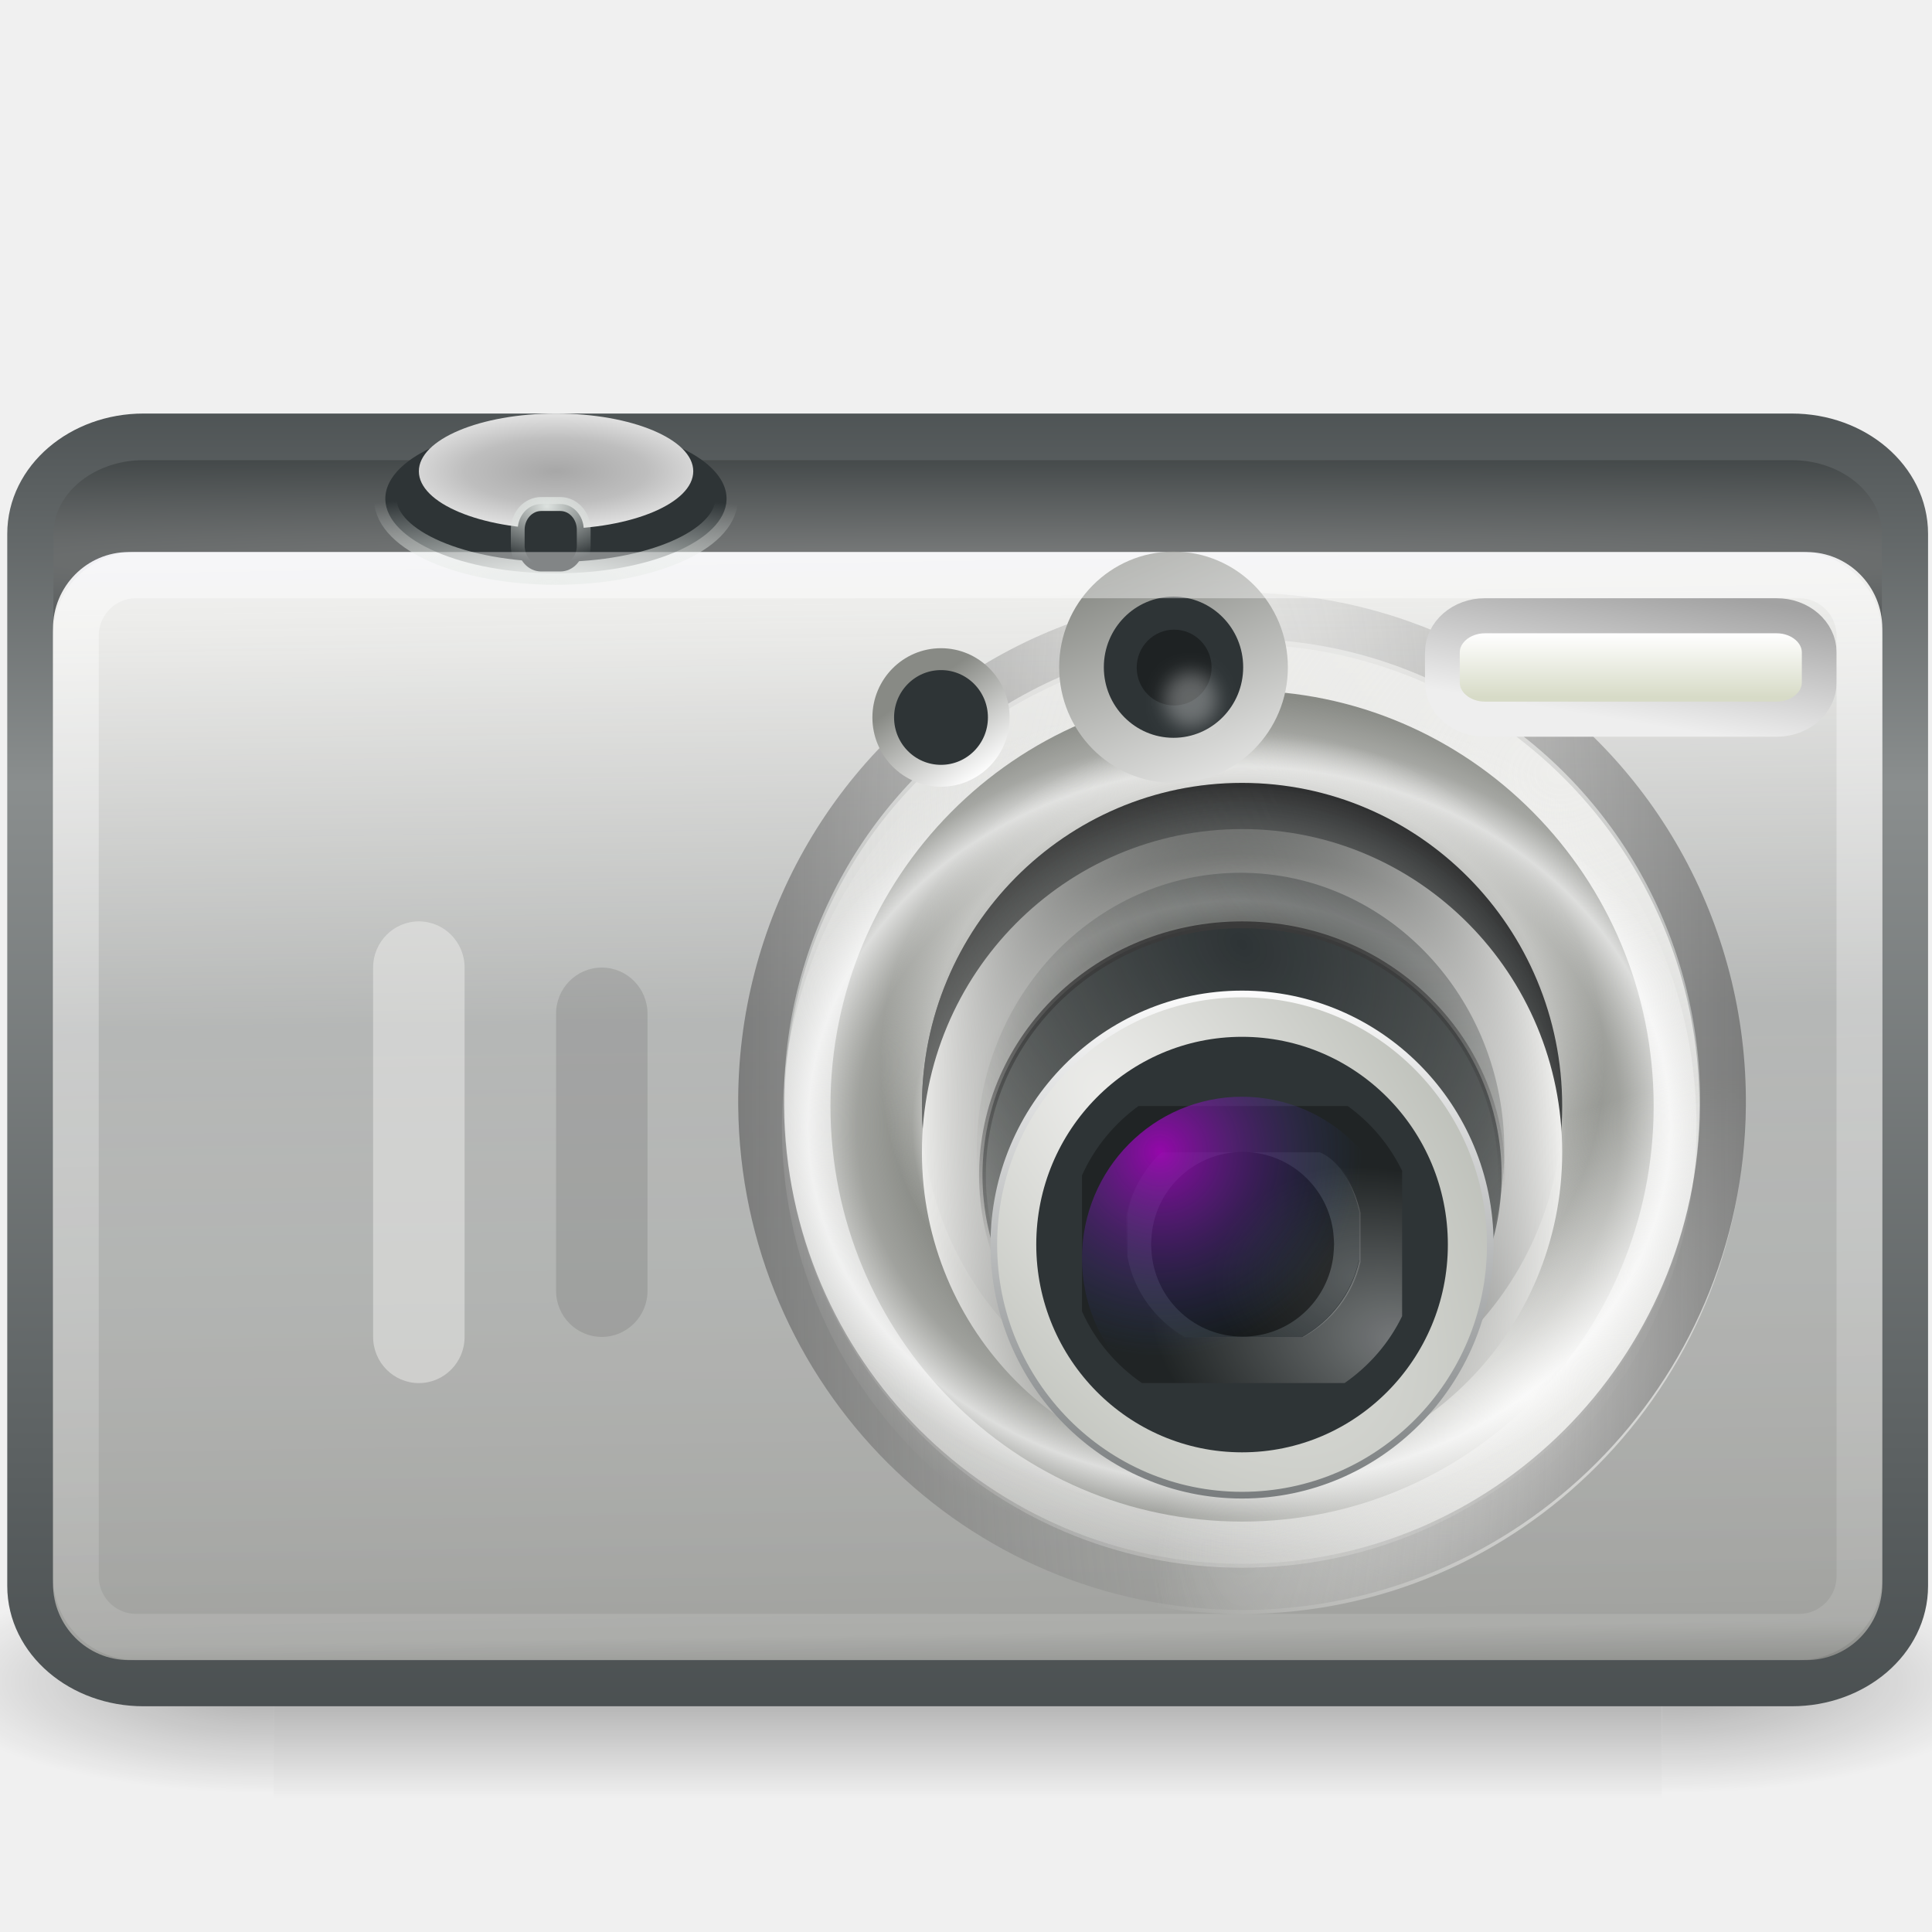
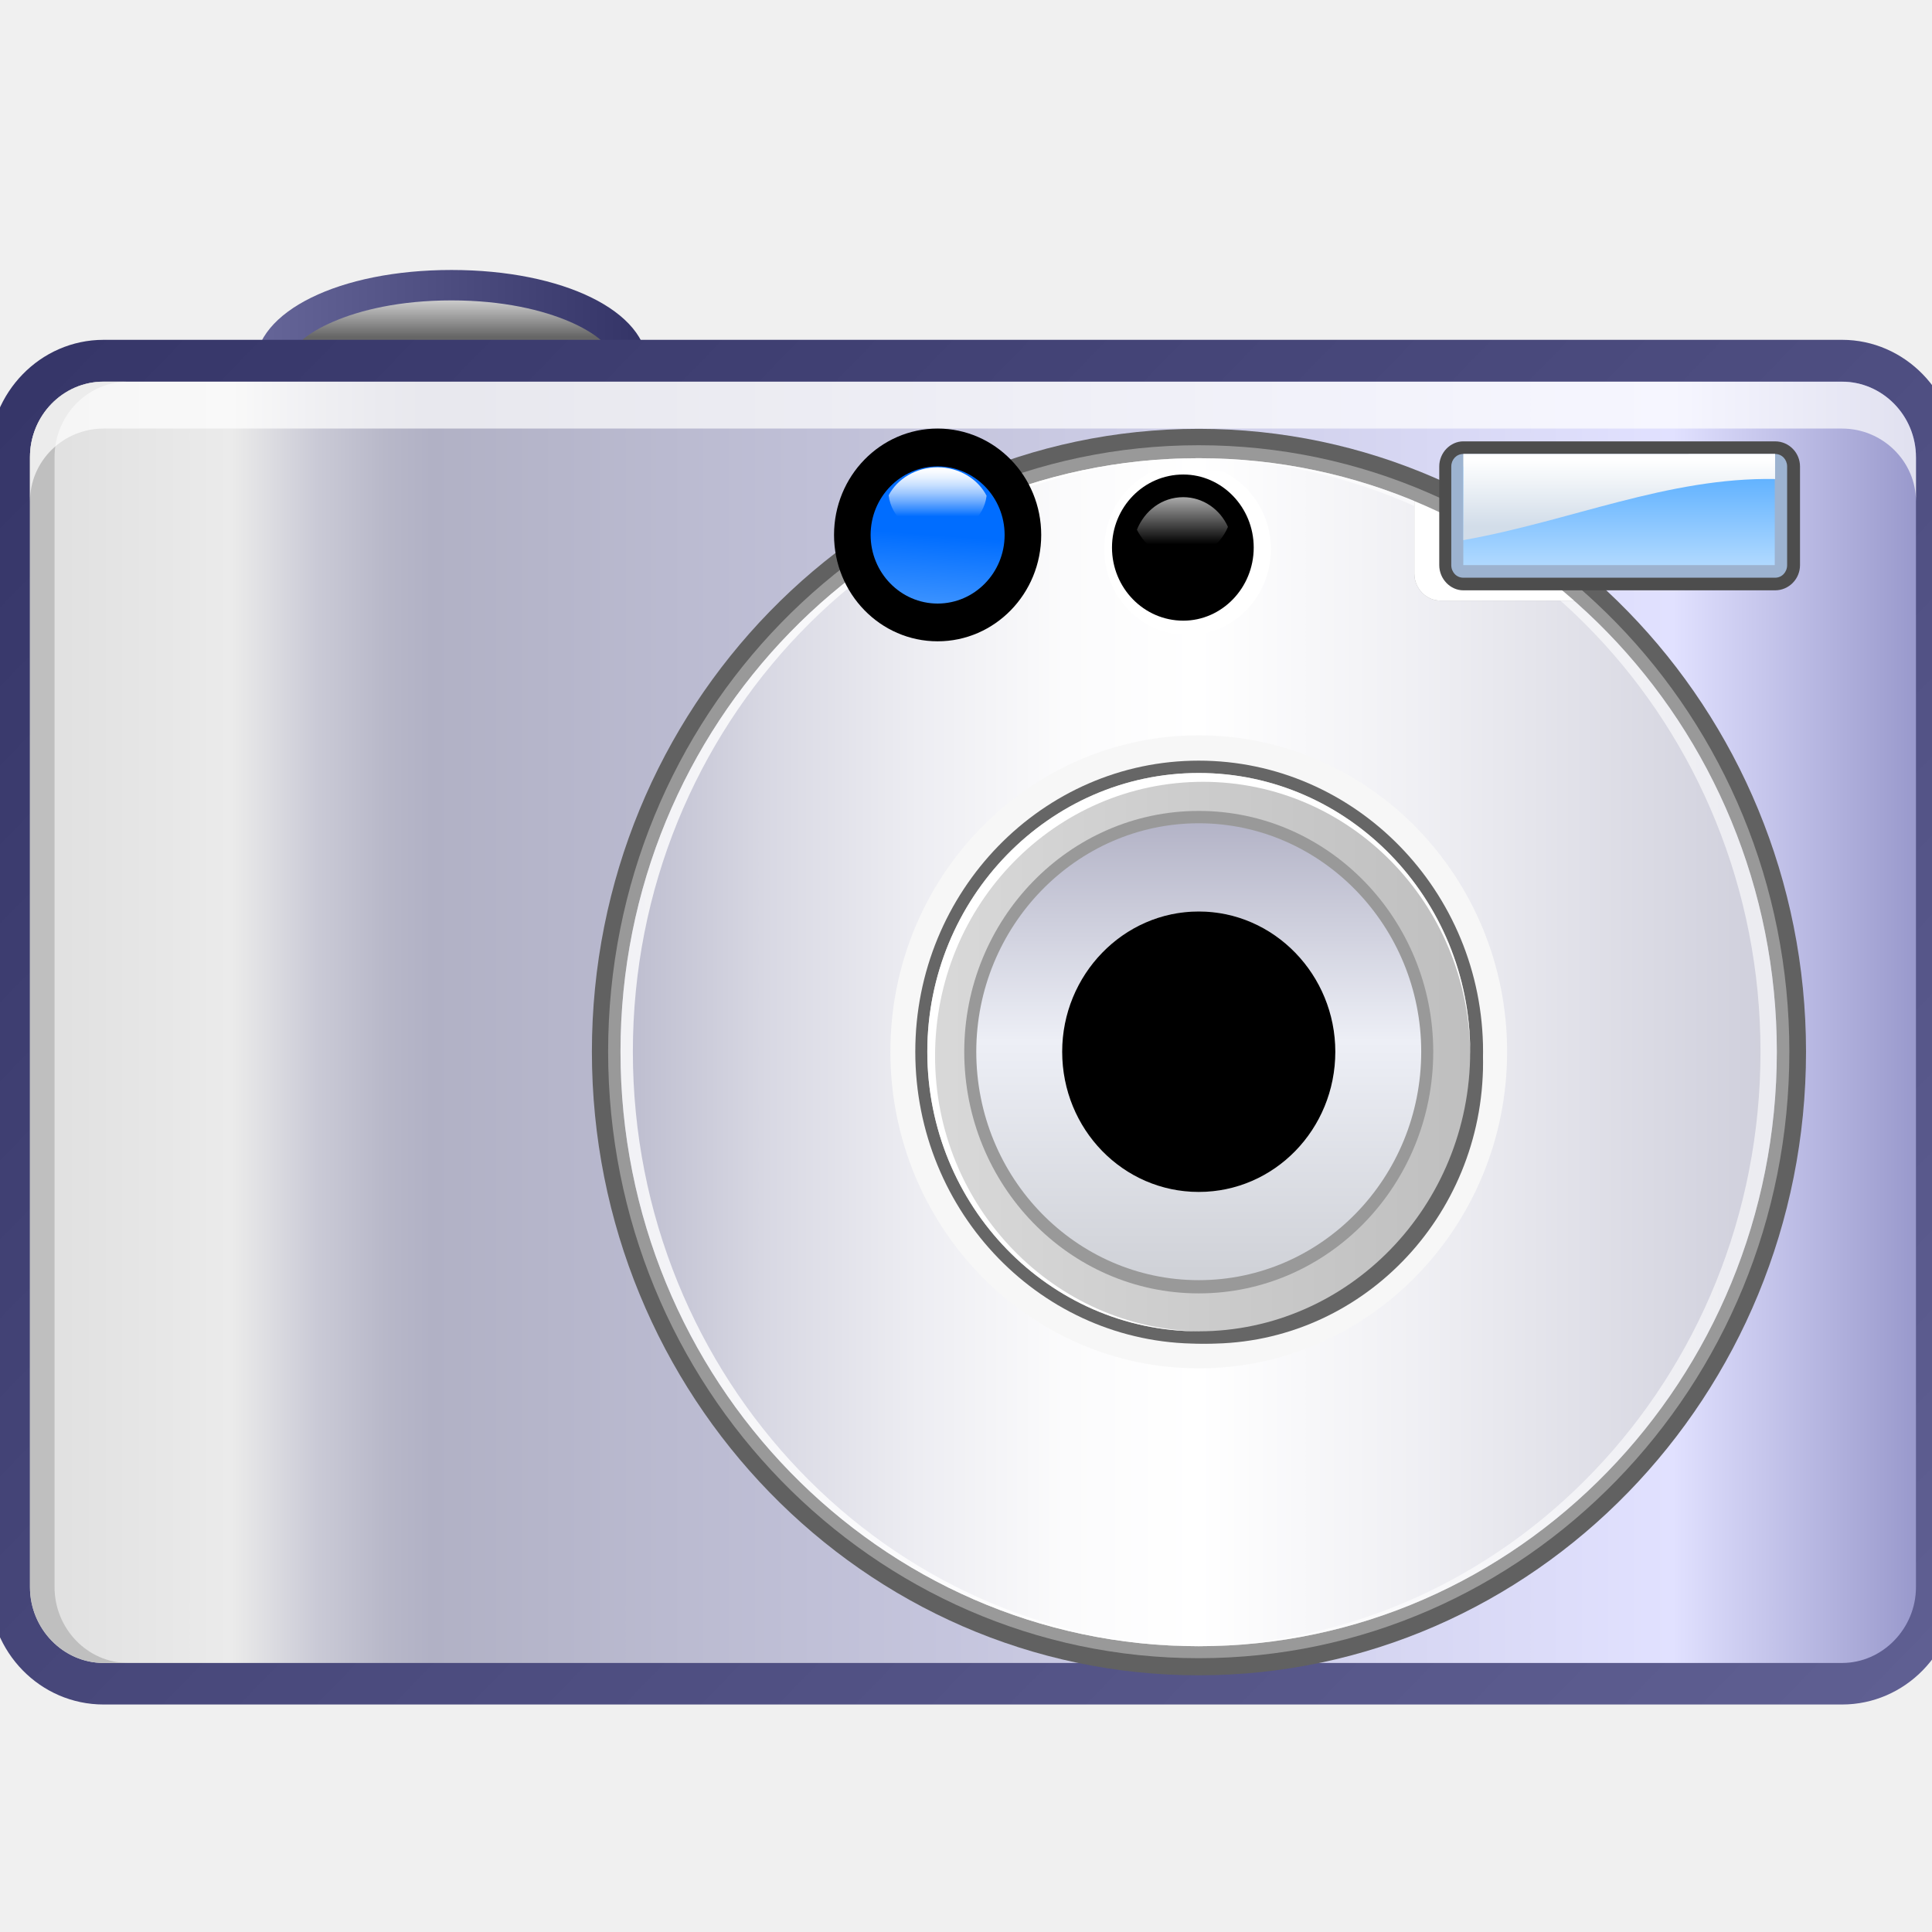
- <svg xmlns="http://www.w3.org/2000/svg" xmlns:xlink="http://www.w3.org/1999/xlink" height="48" width="48" version="1.1" viewBox="0 0 48 48" id="svg2">
-   <defs id="defs4">
-     <radialGradient id="ba" xlink:href="#aw" gradientUnits="userSpaceOnUse" cy="486.65" cx="605.71" gradientTransform="matrix(-0.062854,0,0,0.020588,46.705,34.451)" r="117.14" />
-     <linearGradient id="aw">
-       <stop offset="0" id="stop7" />
-       <stop stop-opacity="0" offset="1" id="stop9" />
-     </linearGradient>
-     <linearGradient id="av" y2="609.51" gradientUnits="userSpaceOnUse" x2="302.86" gradientTransform="matrix(0.062854,0,0,0.020588,1.2826,34.451)" y1="366.65" x1="302.86">
-       <stop stop-opacity="0" offset="0" id="stop41" />
-       <stop offset=".5" id="stop43" />
-       <stop stop-opacity="0" offset="1" id="stop45" />
-     </linearGradient>
-     <radialGradient id="ce" gradientUnits="userSpaceOnUse" cy="14.782" cx="76.166" gradientTransform="matrix(4.2066,1.9379e-8,0,0.1402,-297.74,19.928)" r="21">
-       <stop stop-color="#7a7c7c" offset="0" id="stop177" />
-       <stop stop-color="#33393a" offset="1" id="stop179" />
-     </radialGradient>
-     <linearGradient id="bk" y2="45.818" gradientUnits="userSpaceOnUse" x2="8.562" gradientTransform="translate(-53.5,9.8117)" y1="4.647" x1="8.562">
-       <stop stop-color="#2f3537" offset="0" id="stop182" />
-       <stop stop-color="#8a8e8e" offset="0.3" id="stop184" />
-       <stop stop-color="#2f3537" offset="1" id="stop186" />
-     </linearGradient>
-     <linearGradient id="bj" y2="496.34" gradientUnits="userSpaceOnUse" x2="700.41" gradientTransform="matrix(0.15392,0,0,0.1533,-88.254,-28.438)" y1="327.78" x1="697.91">
-       <stop stop-color="#f0f0f4" offset="0" id="stop166" />
-       <stop stop-color="#eeeeec" offset=".037" id="stop168" />
-       <stop stop-color="#eeeeec" stop-opacity=".696" offset=".393" id="stop170" />
-       <stop stop-color="#a1a29f" offset="0.908" id="stop172" />
-       <stop stop-color="#555753" offset="1" id="stop174" />
-     </linearGradient>
-     <radialGradient id="cd" gradientUnits="userSpaceOnUse" cy="127.65" cx="400.3" gradientTransform="matrix(1.0867,3.1905e-5,-1.4474e-5,0.51097,-406.97,-39.597)" r="2.022">
-       <stop stop-color="#fff" offset="0" id="stop161" />
-       <stop stop-color="#eeeeec" stop-opacity="0" offset="1" id="stop163" />
-     </radialGradient>
-     <radialGradient id="cc" gradientUnits="userSpaceOnUse" cy="127.25" cx="399.88" gradientTransform="matrix(0.942,-0.093118,0.12194,0.43761,-363.99,7.6542)" r="2.022">
-       <stop stop-color="#fff" offset="0" id="stop156" />
-       <stop stop-color="#fff" stop-opacity="0" offset="1" id="stop158" />
-     </radialGradient>
-     <radialGradient id="cb" gradientUnits="userSpaceOnUse" cy="33.605" cx="427.8" gradientTransform="matrix(-0.44827,0.10225,-0.081708,-0.35819,230.04,-5.144)" r="74.908">
-       <stop stop-color="#eeeeec" offset="0" id="stop151" />
-       <stop stop-color="#eeeeec" stop-opacity="0" offset="1" id="stop153" />
-     </radialGradient>
-     <radialGradient id="ca" gradientUnits="userSpaceOnUse" cy="217.46" cx="502.53" gradientTransform="matrix(0.10492,-0.072831,0.035871,0.057009,-25.672,64.354)" r="74.908">
-       <stop stop-color="#eeeeec" offset="0" id="stop146" />
-       <stop stop-color="#eeeeec" stop-opacity="0" offset="1" id="stop148" />
-     </radialGradient>
-     <radialGradient id="bz" gradientUnits="userSpaceOnUse" cy="170.41" cx="459.45" gradientTransform="matrix(0.15094,-2.3254e-8,1.3013e-8,0.12469,-40.912,13.001)" r="74.908">
-       <stop stop-color="#eeeeec" stop-opacity=".953" offset="0" id="stop127" />
-       <stop stop-color="#eeeeec" stop-opacity="0" offset=".48" id="stop129" />
-       <stop stop-color="#eeeeec" stop-opacity=".993" offset=".523" id="stop131" />
-       <stop stop-color="#eeeeec" stop-opacity="0" offset=".632" id="stop133" />
-       <stop stop-color="#eeeeec" stop-opacity=".235" offset=".738" id="stop135" />
-       <stop stop-color="#fff" stop-opacity=".716" offset=".834" id="stop137" />
-       <stop stop-color="#f6f6f5" stop-opacity=".27" offset=".905" id="stop139" />
-       <stop stop-color="#f2f2f0" stop-opacity=".277" offset=".905" id="stop141" />
-       <stop stop-color="#eeeeec" stop-opacity="0" offset="1" id="stop143" />
-     </radialGradient>
-     <radialGradient id="by" gradientUnits="userSpaceOnUse" cy="165.52" cx="449.88" gradientTransform="matrix(0,-0.096503,0.10561,0,11.021,76.299)" r="74.908">
-       <stop stop-color="#eeeeec" stop-opacity="0" offset="0" id="stop120" />
-       <stop stop-color="#eeeeec" stop-opacity=".498" offset=".867" id="stop122" />
-       <stop stop-color="#eeeeec" stop-opacity="0" offset="1" id="stop124" />
-     </radialGradient>
-     <radialGradient id="bx" gradientUnits="userSpaceOnUse" cy="95.382" cx="529.4" gradientTransform="matrix(0,0.10037,-0.10096,0,38.13,-18.815)" r="74.908">
-       <stop stop-color="#2e3436" stop-opacity="0" offset="0" id="stop113" />
-       <stop stop-color="#2e3436" stop-opacity="0" offset=".473" id="stop115" />
-       <stop stop-color="#0f1112" offset="1" id="stop117" />
-     </radialGradient>
-     <linearGradient id="bi" y2="225.83" xlink:href="#au" gradientUnits="userSpaceOnUse" x2="280.02" gradientTransform="matrix(0.093448,0,0,0.13038,-14.224,11.368)" y1="126.84" x1="469.36" />
-     <linearGradient id="au">
-       <stop stop-color="#555753" stop-opacity="0" offset="0" id="stop12" />
-       <stop stop-color="#eeeeec" offset="1" id="stop14" />
-     </linearGradient>
-     <radialGradient id="bw" xlink:href="#au" gradientUnits="userSpaceOnUse" cy="218.66" cx="344.26" gradientTransform="matrix(-0.013724,-0.24747,0.093642,-0.0055498,12.749,122.21)" r="74.908" />
-     <radialGradient id="bv" xlink:href="#ay" gradientUnits="userSpaceOnUse" cy="131.83" cx="469.91" gradientTransform="matrix(-0.14051,-0.13746,0.12306,-0.13043,81.917,108.28)" r="74.908" />
-     <linearGradient id="ay">
-       <stop stop-color="#2e3436" offset="0" id="stop17" />
-       <stop stop-color="#555753" stop-opacity="0" offset="1" id="stop19" />
-     </linearGradient>
-     <radialGradient id="bt" xlink:href="#ay" gradientUnits="userSpaceOnUse" cy="98.975" cx="434.13" gradientTransform="matrix(-0.15022,0.15417,-0.1987,-0.20393,113.38,-16.437)" r="74.908" />
-     <radialGradient id="bu" gradientUnits="userSpaceOnUse" cy="130.89" cx="441.36" gradientTransform="matrix(-0.012867,-0.088952,0.29168,-0.044437,-3.9993,74.887)" r="75.756">
-       <stop stop-color="#3a3a3a" offset="0" id="stop105" />
-       <stop stop-color="#3a3a3a" stop-opacity="0" offset="1" id="stop107" />
-     </radialGradient>
-     <radialGradient id="bs" gradientUnits="userSpaceOnUse" cy="111.3" cx="439.05" gradientTransform="matrix(0.071034,-0.056703,0.11549,0.15363,-18.07,41.978)" r="75.752">
-       <stop stop-color="#eeeeec" offset="0" id="stop94" />
-       <stop stop-color="#babdb6" offset="1" id="stop96" />
-     </radialGradient>
-     <linearGradient id="bh" y2="114.23" gradientUnits="userSpaceOnUse" x2="457.2" gradientTransform="matrix(0.072459,0,0,0.10109,-4.6279,19.41)" y1="289.78" x1="457.2">
-       <stop stop-color="#2e3436" offset="0" id="stop99" />
-       <stop stop-color="#fff" offset="1" id="stop101" />
-     </linearGradient>
-     <linearGradient id="bg" y2="179.04" xlink:href="#az" gradientUnits="userSpaceOnUse" x2="222.73" gradientTransform="matrix(0.13883,0,0,0.13367,-4.9888,13.067)" y1="171.62" x1="236.75" />
-     <linearGradient id="az">
-       <stop stop-color="#eeeeec" offset="0" id="stop22" />
-       <stop stop-color="#fff" stop-opacity="0" offset="1" id="stop24" />
-     </linearGradient>
-     <radialGradient id="br" gradientUnits="userSpaceOnUse" cy="171.79" cx="251.69" gradientTransform="matrix(0.040643,-0.16438,0.25253,0.063961,-21.612,69.314)" r="21.531">
-       <stop stop-color="#eeeeec" offset="0" id="stop88" />
-       <stop stop-color="#090908" stop-opacity=".966" offset="1" id="stop90" />
-     </radialGradient>
-     <radialGradient id="bq" xlink:href="#az" gradientUnits="userSpaceOnUse" cy="183.64" cx="258.76" gradientTransform="matrix(0.17369,-0.0023476,0.0017845,0.13208,-14.213,13.883)" r="18.578" />
-     <radialGradient id="bp" gradientUnits="userSpaceOnUse" cy="62.526" cx="442.29" gradientTransform="matrix(-1.3017e-5,-1.3896,0.25862,0,12.335,648.41)" r="77.923">
-       <stop stop-color="#777" stop-opacity="0" offset="0" id="stop82" />
-       <stop stop-color="#2b2b2b" offset="1" id="stop84" />
-     </radialGradient>
-     <linearGradient id="bf" y2="26.868" xlink:href="#ax" gradientUnits="userSpaceOnUse" x2="24.082" gradientTransform="matrix(1.0732,0,0,1.0757,2.6528,-0.50307)" y1="21.016" x1="21.568" />
-     <linearGradient id="ax">
-       <stop stop-color="#888a85" offset="0" id="stop27" />
-       <stop stop-color="#fff" offset="1" id="stop29" />
-     </linearGradient>
-     <filter id="ck" height="1.682" width="1.682" color-interpolation-filters="sRGB" y="-0.341" x="-0.341">
-       <feGaussianBlur stdDeviation="0.286" id="feGaussianBlur32" />
-     </filter>
-     <linearGradient id="be" y2="24.938" xlink:href="#ax" gradientUnits="userSpaceOnUse" x2="24" gradientTransform="matrix(0.67368,0,0,0.67368,6.6323,9.8582)" y1="22.125" x1="22.062" />
-     <linearGradient id="bc" y2="30.191" gradientUnits="userSpaceOnUse" x2="6.56" gradientTransform="matrix(1.3054,0,0,0.96884,27.658,-4.2992)" y1="28.781" x1="6.56">
-       <stop stop-color="#fff" offset="0" id="stop70" />
-       <stop stop-color="#d7dbc7" offset="1" id="stop72" />
-     </linearGradient>
-     <linearGradient id="bd" y2="22.713" gradientUnits="userSpaceOnUse" x2="8.56" gradientTransform="matrix(1.1646,0,0,0.37791,27.782,13.975)" y1="29.18" x1="5.335">
-       <stop stop-color="#eee" offset="0" id="stop75" />
-       <stop stop-color="#a2a2a2" offset="1" id="stop77" />
-     </linearGradient>
-     <radialGradient id="bo" xlink:href="#at" gradientUnits="userSpaceOnUse" cy="20.823" cx="9.119" gradientTransform="matrix(0,-0.60512,2.7541,0,-44.001,27.997)" r="3.177" />
-     <linearGradient id="at">
-       <stop stop-color="#dee3e0" offset="0" id="stop35" />
-       <stop stop-color="#dee3e0" stop-opacity="0" offset="1" id="stop37" />
-     </linearGradient>
-     <radialGradient id="bn" gradientUnits="userSpaceOnUse" cy="17.109" cx="9.237" gradientTransform="matrix(1.2675,-4.6716e-7,1.8899e-7,0.44533,1.7922,12.443)" r="2.961">
-       <stop stop-color="#e9e9e9" offset="0" id="stop60" />
-       <stop stop-color="#a7a7a7" offset="0" id="stop62" />
-       <stop stop-color="#bebebe" offset="0.529" id="stop64" />
-       <stop stop-color="#e7e7e7" offset="1" id="stop66" />
-     </radialGradient>
-     <radialGradient id="bm" xlink:href="#at" gradientUnits="userSpaceOnUse" cy="12.007" cx="14.739" gradientTransform="matrix(-3.3976e-6,-2.2552,3.3832,-5.402e-6,-27.32,54.059)" r="0.547" />
-     <linearGradient id="cl" y2="53.914" gradientUnits="userSpaceOnUse" x2="11.692" gradientTransform="matrix(0.97498,0,0,0.9583,-0.89967,3.1462)" y1="20.521" x1="10.666">
-       <stop stop-color="#fff" offset="0" id="stop54" />
-       <stop stop-color="#fff" stop-opacity="0" offset="1" id="stop56" />
-     </linearGradient>
-     <radialGradient id="bl" gradientUnits="userSpaceOnUse" cy="188.5" cx="171.25" gradientTransform="matrix(0.23274,0,0,0.23274,-13.152,-9.0643)" r="19">
-       <stop stop-color="#b100cb" offset="0" id="stop49" />
-       <stop stop-color="#204a87" stop-opacity="0" offset="1" id="stop51" />
-     </radialGradient>
-     <linearGradient y2="609.51" x2="302.86" y1="366.65" x1="302.86" gradientTransform="matrix(0.062854,0,0,0.020588,1.2826,34.451)" gradientUnits="userSpaceOnUse" id="linearGradient3235" xlink:href="#av" />
-     <radialGradient r="117.14" cy="486.65" cx="605.71" gradientTransform="matrix(0.062854,0,0,0.020588,1.295,34.451)" gradientUnits="userSpaceOnUse" id="radialGradient3237" xlink:href="#aw" />
-   </defs>
-   <g transform="matrix(1.136234,0,0,1.147047,-1.524086,-11.30404)" id="g267">
-     <g style="opacity:0.3" transform="translate(-1.5002,1.8117)" id="g269">
-       <path style="fill:url(#ba)" d="m 8.825,42 v 5 C 5.588,47.009 1,45.88 1,44.5 c 0,-1.38 3.612,-2.499 7.825,-2.499 z" id="path271" />
-       <rect style="fill:url(#linearGradient3235)" height="5" width="30.35" y="42" x="8.825" id="rect273" />
-       <path style="fill:url(#radialGradient3237)" d="m 39.175,42 v 5 c 3.237,0.009 7.825,-1.12 7.825,-2.5 0,-1.38 -3.612,-2.5 -7.825,-2.5 z" id="path275" />
-     </g>
-     <rect style="fill:url(#ce);stroke:url(#bk);stroke-width:1.01;stroke-linecap:round;stroke-linejoin:round" rx="2.475" ry="2.1" height="26.99" width="40.99" y="19.317" x="2.005" id="rect277" />
-     <rect style="fill:url(#bj)" rx="1.657" ry="1.657" height="24" width="40" y="21.812" x="2.5" id="rect279" />
-     <path style="opacity:0.272;fill:url(#cd)" d="m 30.74,24.195 a 2.716,2.637 0 0 1 -5.433,0 2.716,2.637 0 1 1 5.433,0 z" id="path281" />
-     <path style="fill:url(#cc)" d="m 30.727,25.473 a 2.704,1.809 0 0 1 -5.408,0 2.704,1.809 0 1 1 5.408,0 z" id="path283" />
-     <path style="fill:url(#cb)" d="m 38.5,33.812 a 10,10 0 0 1 -20,0 10,10 0 1 1 20,0 z" id="path285" />
-     <path style="fill:#888a85" d="m 37.5,33.812 a 9,9 0 0 1 -18,0 9,9 0 1 1 18,0 z" id="path287" />
-     <path style="fill:url(#ca)" d="m 39.5,33.812 a 11,11 0 0 1 -22,0 11,11 0 1 1 22,0 z" id="path289" />
-     <path style="fill:url(#bz)" d="m 38.437,34.25 a 10,10 0 0 1 -20,0 10,10 0 1 1 20,0 z" id="path291" />
-     <path style="fill:url(#by)" d="m 36.569,33.475 a 8.069,7.819 0 0 1 -16.138,0 8.069,7.819 0 1 1 16.138,0 z" id="path293" />
-     <path style="opacity:0.851;fill:url(#bx)" d="m 35.5,33.812 a 7,7 0 0 1 -14,0 7,7 0 1 1 14,0 z" id="path295" />
-     <path style="fill:url(#bi)" d="m 35.5,33.812 a 7,7 0 0 1 -14,0 7,7 0 1 1 14,0 z" id="path297" />
-     <path style="fill:url(#bw)" d="m 35.5,34.812 a 7,7 0 0 1 -14,0 7,7 0 1 1 14,0 z" id="path299" />
-     <path style="opacity:0.54;fill:url(#bv)" d="m 34.234,34.76 a 5.766,6 0 0 1 -11.533,0 5.766,6 0 1 1 11.533,0 z" id="path301" />
-     <path style="fill:url(#bt);stroke:url(#bu);stroke-width:0.148;stroke-linecap:round;stroke-linejoin:round" d="m 34.176,35.312 a 5.676,5.426 0 0 1 -11.352,0 5.676,5.426 0 1 1 11.352,0 z" id="path303" />
-     <path style="fill:url(#bs);stroke:url(#bh);stroke-width:0.145;stroke-linecap:round;stroke-linejoin:round" d="m 33.928,36.812 c 0,2.996 -2.432,5.428 -5.428,5.428 -2.996,0 -5.428,-2.432 -5.428,-5.428 0,-2.996 2.432,-5.428 5.428,-5.428 2.996,0 5.428,2.432 5.428,5.428 z" id="path305" />
-     <path style="fill:#2e3436" d="m 33,36.812 a 4.5,4.5 0 0 1 -9,0 4.5,4.5 0 1 1 9,0 z" id="path307" />
-     <path style="opacity:0.233;fill:url(#bg)" d="m 27.724,34.278 c -0.085,0.027 -0.166,0.058 -0.247,0.092 0.081,-0.035 0.162,-0.065 0.247,-0.092 z m 1.77,0.05 c 0.035,0.013 0.07,0.027 0.104,0.042 -0.034,-0.015 -0.069,-0.029 -0.104,-0.042 z m -2.308,0.188 c -0.057,0.033 -0.111,0.068 -0.165,0.104 0.053,-0.037 0.109,-0.072 0.165,-0.104 z m -0.165,0.104 c -0.065,0.044 -0.126,0.089 -0.187,0.138 0.059,-0.049 0.123,-0.094 0.187,-0.138 z m 3.275,0.188 c 0.037,0.032 0.073,0.066 0.108,0.1 -0.035,-0.034 -0.071,-0.068 -0.108,-0.1 z m -3.527,0.008 c -0.048,0.042 -0.095,0.084 -0.139,0.129 0.044,-0.045 0.091,-0.088 0.139,-0.129 z m -0.139,0.129 c -0.337,0.343 -0.576,0.775 -0.668,1.257 -2.56e-4,0.001 2.57e-4,0.003 0,0.004 v 0.89 c 0.139,0.738 0.617,1.361 1.276,1.721 h 2.599 c 0.63,-0.345 1.093,-0.932 1.254,-1.629 v -1.065 c -0.072,-0.315 -0.203,-0.61 -0.387,-0.868 -0.142,-0.184 -0.307,-0.317 -0.485,-0.389 h -3.488 c -0.035,0.026 -0.067,0.052 -0.1,0.079 z m -0.668,2.151 c -0.014,-0.072 -0.023,-0.143 -0.03,-0.217 0.007,0.074 0.017,0.145 0.03,0.217 z m 0,-0.89 c -0.014,0.072 -0.023,0.143 -0.03,0.217 0.007,-0.073 0.017,-0.146 0.03,-0.217 z m 4.56,-1.182 c 0.025,0.028 0.05,0.058 0.074,0.088 -0.024,-0.03 -0.048,-0.059 -0.074,-0.088 z m -2.828,3.991 c 0.053,0.017 0.106,0.032 0.161,0.046 -0.054,-0.014 -0.108,-0.029 -0.161,-0.046 z m 1.688,0 c -0.053,0.017 -0.106,0.032 -0.161,0.046 0.054,-0.014 0.108,-0.029 0.161,-0.046 z" id="path309" />
-     <path style="opacity:0.376;fill:url(#br)" d="M 26.234,33.812 C 25.699,34.197 25.269,34.716 25,35.313 v 2.946 c 0.282,0.626 0.739,1.163 1.311,1.553 h 4.43 c 0.538,-0.369 0.975,-0.868 1.259,-1.45 v -3.147 c -0.271,-0.557 -0.682,-1.041 -1.189,-1.404 h -4.577 z" id="path311" />
-     <path style="fill:#2e3436" d="m 27.734,34.215 c -0.084,0.027 -0.164,0.058 -0.244,0.093 0.08,-0.035 0.16,-0.066 0.244,-0.093 z m 1.749,0.051 c 0.035,0.013 0.069,0.028 0.103,0.042 -0.034,-0.015 -0.068,-0.029 -0.103,-0.042 z m -2.28,0.19 c -0.056,0.033 -0.11,0.069 -0.163,0.106 0.053,-0.037 0.107,-0.073 0.163,-0.106 z m -0.163,0.106 c -0.064,0.045 -0.125,0.09 -0.184,0.14 0.059,-0.049 0.121,-0.095 0.184,-0.14 z m 3.236,0.19 c 0.037,0.033 0.072,0.067 0.107,0.102 -0.035,-0.035 -0.07,-0.069 -0.107,-0.102 z m -3.484,0.009 c -0.047,0.042 -0.093,0.086 -0.137,0.131 0.044,-0.046 0.09,-0.089 0.137,-0.131 z m -0.138,0.132 c -0.333,0.348 -0.569,0.785 -0.66,1.274 -2.53e-4,0.001 2.54e-4,0.003 0,0.004 v 0.901 c 0.137,0.747 0.61,1.379 1.26,1.744 h 2.567 c 0.623,-0.35 1.08,-0.944 1.239,-1.65 v -1.079 c -0.07,-0.319 -0.201,-0.618 -0.381,-0.88 -0.141,-0.186 -0.304,-0.321 -0.48,-0.394 h -3.446 c -0.035,0.026 -0.067,0.053 -0.099,0.08 z m -0.66,2.179 c -0.013,-0.073 -0.023,-0.145 -0.03,-0.22 0.007,0.075 0.017,0.147 0.03,0.22 z m 0,-0.901 c -0.013,0.073 -0.023,0.145 -0.03,0.22 0.007,-0.074 0.017,-0.148 0.03,-0.22 z m 4.504,-1.198 c 0.025,0.029 0.049,0.059 0.073,0.089 -0.024,-0.03 -0.047,-0.06 -0.073,-0.089 z m -2.794,4.041 c 0.052,0.017 0.105,0.032 0.159,0.047 -0.054,-0.014 -0.106,-0.029 -0.159,-0.047 z m 1.667,0 c -0.052,0.018 -0.105,0.032 -0.159,0.047 0.054,-0.014 0.106,-0.029 0.159,-0.047 z" id="path313" />
-     <path style="opacity:0.233;fill:url(#bq)" d="m 27.734,34.153 c -0.084,0.027 -0.164,0.059 -0.244,0.094 0.08,-0.036 0.16,-0.067 0.244,-0.094 z m 1.749,0.051 c 0.035,0.014 0.069,0.028 0.103,0.043 -0.034,-0.015 -0.069,-0.029 -0.103,-0.043 z m -2.281,0.193 c -0.056,0.034 -0.11,0.07 -0.163,0.107 0.053,-0.038 0.107,-0.074 0.163,-0.107 z m -0.163,0.107 c -0.064,0.045 -0.125,0.091 -0.184,0.141 0.059,-0.05 0.121,-0.097 0.184,-0.141 z m 3.236,0.193 c 0.037,0.033 0.072,0.068 0.107,0.103 -0.035,-0.035 -0.07,-0.07 -0.107,-0.103 z m -3.484,0.009 c -0.047,0.043 -0.093,0.087 -0.137,0.133 0.044,-0.046 0.09,-0.09 0.137,-0.133 z m -0.138,0.133 c -0.333,0.352 -0.569,0.795 -0.66,1.29 -2.53e-4,0.001 2.54e-4,0.003 0,0.004 v 0.913 c 0.137,0.757 0.61,1.396 1.26,1.766 h 2.567 c 0.623,-0.354 1.08,-0.956 1.239,-1.672 v -1.093 c -0.071,-0.324 -0.201,-0.627 -0.382,-0.892 -0.141,-0.188 -0.303,-0.325 -0.48,-0.399 h -3.446 c -0.035,0.027 -0.067,0.054 -0.099,0.081 z m -0.66,2.207 c -0.013,-0.073 -0.023,-0.147 -0.03,-0.223 0.007,0.076 0.017,0.149 0.03,0.223 z m 0,-0.913 c -0.013,0.074 -0.023,0.147 -0.03,0.223 0.007,-0.075 0.017,-0.149 0.03,-0.223 z m 4.504,-1.213 c 0.025,0.029 0.049,0.06 0.073,0.09 -0.024,-0.031 -0.047,-0.061 -0.073,-0.09 z m -2.794,4.093 c 0.052,0.018 0.105,0.033 0.159,0.047 -0.054,-0.015 -0.107,-0.03 -0.159,-0.048 z m 1.667,0 c -0.052,0.018 -0.105,0.033 -0.159,0.047 0.054,-0.014 0.106,-0.029 0.159,-0.047 z" id="path315" />
-     <path style="fill-opacity:0.505" d="m 28.512,34.806 c -1.03,-2e-6 -1.875,0.773 -1.985,1.763 -0.005,0.042 -0.008,0.083 -0.01,0.126 -0.001,0.03 -0.005,0.06 -0.005,0.091 0,0.007 -6.7e-5,0.013 0,0.02 -6.7e-5,0.007 0,0.013 0,0.02 6.05e-4,0.03 0.003,0.061 0.005,0.091 0.002,0.042 0.005,0.084 0.01,0.126 0.11,0.99 0.955,1.763 1.985,1.763 1.03,0 1.875,-0.773 1.985,-1.763 0.005,-0.042 0.008,-0.083 0.01,-0.126 0.002,-0.036 0.005,-0.074 0.005,-0.111 -3.7e-4,-0.037 -0.003,-0.075 -0.005,-0.111 -0.002,-0.042 -0.005,-0.084 -0.01,-0.126 -0.11,-0.99 -0.955,-1.763 -1.985,-1.763 z" id="path317" />
-     <path style="fill:none;stroke:url(#bp);stroke-linecap:round;stroke-linejoin:round" d="m 39.016,33.812 a 10.517,10.517 0 0 1 -21.033,0 10.517,10.517 0 1 1 21.033,0 z" id="path319" />
-     <path style="fill:#2e3436;fill-rule:evenodd;stroke:url(#bf);stroke-width:0.977;stroke-miterlimit:10" d="m 29.013,24.307 a 2.012,2.017 0 0 1 -4.024,0 2.012,2.017 0 1 1 4.024,0 z" stroke-miterlimit="10" id="path321" />
-     <path style="opacity:0.347;fill-rule:evenodd" d="m 27.834,24.314 a 0.819,0.821 0 0 1 -1.638,0 0.819,0.821 0 1 1 1.638,0 z" id="path323" />
-     <path style="opacity:0.306;fill:#ffffff;fill-rule:evenodd;filter:url(#ck)" d="m 28.417,16.445 a 0.84,0.84 0 1 1 -1.679,0 0.84,0.84 0 1 1 1.679,0 z" transform="matrix(0.6932,0,0,0.69486,8.2648,13.585)" id="path325" />
-     <path style="fill:#2e3436;fill-rule:evenodd;stroke:url(#be);stroke-width:0.474;stroke-miterlimit:10" d="m 23.18,25.395 a 1.263,1.263 0 0 1 -2.526,0 1.263,1.263 0 1 1 2.526,0 z" stroke-miterlimit="10" id="path327" />
-     <rect style="fill:url(#bc);stroke:url(#bd);stroke-width:0.76" rx="0.93" ry="0.795" height="2.24" width="8.24" y="23.192" x="32.88" id="rect329" />
-     <path style="fill:#2e3436;fill-rule:evenodd;stroke:url(#bo);stroke-width:0.496;stroke-miterlimit:10;stroke-opacity:0.996" d="m 17.228,20.683 a 3.731,1.617 0 0 1 -7.461,0 3.731,1.617 0 1 1 7.461,0 z" stroke-miterlimit="10" id="path331" />
-     <path style="fill:url(#bn);fill-rule:evenodd" d="m 16.5,20.062 a 3,1.25 0 0 1 -6,0 3,1.25 0 1 1 6,0 z" id="path333" />
-     <rect style="fill:#2e3436;stroke:url(#bm);stroke-width:0.302;stroke-linejoin:round;stroke-miterlimit:0" rx="0.512" ry="0.557" height="1.461" width="1.443" stroke-miterlimit="0" y="20.772" x="12.662" id="rect335" />
-     <rect style="opacity:0.4;fill:none;stroke:url(#cl);stroke-width:1.001;stroke-linecap:round;stroke-linejoin:round" rx="1.316" ry="1.316" height="22.999" width="38.999" y="22.312" x="3" id="rect337" />
-     <path style="opacity:0.8;fill:url(#bl);fill-rule:evenodd" d="m 32,37.11 c 0,1.933 -1.567,3.5 -3.5,3.5 -1.933,0 -3.5,-1.567 -3.5,-3.5 0,-1.933 1.567,-3.5 3.5,-3.5 1.933,0 3.5,1.567 3.5,3.5 z" id="path339" />
-     <rect style="opacity:0.5;fill:#eeeeec" rx="1" ry="1" height="10" width="2" y="29.812" x="9.5" id="rect341" />
-     <rect style="opacity:0.2;fill:#555753" rx="1" ry="1" height="8" width="2" y="30.812" x="13.5" id="rect343" />
+ <svg xmlns="http://www.w3.org/2000/svg" space="preserve" height="26" width="26" version="1.0" y="0" x="0" viewBox="0 0 110.933 110.933" id="svg2">
+   <defs id="defs260" />
+   <linearGradient id="XMLID_13_" y2="57.61" gradientUnits="userSpaceOnUse" y1="57.61" x2="90.15" x1="44.45" gradientTransform="translate(0,-145.0667)">
+     <stop stop-color="#669" offset="0" id="stop5" />
+     <stop stop-color="#336" offset="1" id="stop7" />
+     <midPointStop stop-color="#666699" offset="0" id="midPointStop9" />
+     <midPointStop stop-color="#666699" offset="0.5" id="midPointStop11" />
+     <midPointStop stop-color="#333366" offset="1" id="midPointStop13" />
+   </linearGradient>
+   <linearGradient id="XMLID_14_" y2="54.25" gradientUnits="userSpaceOnUse" y1="50.12" x2="67.3" x1="67.3" gradientTransform="translate(0,-145.0667)">
+     <stop stop-color="#ccc" offset="0" id="stop18" />
+     <stop stop-color="#666" offset="1" id="stop20" />
+     <midPointStop stop-color="#CCCCCC" offset="0" id="midPointStop22" />
+     <midPointStop stop-color="#CCCCCC" offset="0.5" id="midPointStop24" />
+     <midPointStop stop-color="#666666" offset="1" id="midPointStop26" />
+   </linearGradient>
+   <linearGradient id="XMLID_15_" y2="27.2" gradientUnits="userSpaceOnUse" y1="255.6" x2="23.24" x1="251.6" gradientTransform="translate(0,-145.0667)">
+     <stop stop-color="#669" offset="0" id="stop31" />
+     <stop stop-color="#336" offset="1" id="stop33" />
+     <midPointStop stop-color="#666699" offset="0" id="midPointStop35" />
+     <midPointStop stop-color="#666699" offset="0.5" id="midPointStop37" />
+     <midPointStop stop-color="#333366" offset="1" id="midPointStop39" />
+   </linearGradient>
+   <linearGradient id="XMLID_16_" y2="132" gradientUnits="userSpaceOnUse" y1="132" x2="237.8" x1="18.23" gradientTransform="translate(0,-145.0667)">
+     <stop stop-color="#dfdfdf" offset="0" id="stop44" />
+     <stop stop-color="#ebebeb" offset=".107" id="stop46" />
+     <stop stop-color="#e9e9e9" offset=".11" id="stop48" />
+     <stop stop-color="#cacad6" offset=".152" id="stop50" />
+     <stop stop-color="#b8b8c9" offset=".188" id="stop52" />
+     <stop stop-color="#b1b1c5" offset=".213" id="stop54" />
+     <stop stop-color="#e1e1ff" offset=".871" id="stop56" />
+     <stop stop-color="#99c" offset="1" id="stop58" />
+     <midPointStop stop-color="#DFDFDF" offset="0" id="midPointStop60" />
+     <midPointStop stop-color="#DFDFDF" offset="0.5" id="midPointStop62" />
+     <midPointStop stop-color="#EBEBEB" offset="0.107" id="midPointStop64" />
+     <midPointStop stop-color="#EBEBEB" offset="0.368" id="midPointStop66" />
+     <midPointStop stop-color="#B1B1C5" offset="0.213" id="midPointStop68" />
+     <midPointStop stop-color="#B1B1C5" offset="0.5" id="midPointStop70" />
+     <midPointStop stop-color="#E1E1FF" offset="0.871" id="midPointStop72" />
+     <midPointStop stop-color="#E1E1FF" offset="0.5" id="midPointStop74" />
+     <midPointStop stop-color="#9999CC" offset="1" id="midPointStop76" />
+   </linearGradient>
+   <linearGradient id="XMLID_17_" y2="135.3" gradientUnits="userSpaceOnUse" y1="135.3" x2="221.6" x1="86.98" gradientTransform="translate(0,-145.0667)">
+     <stop stop-color="#bdbdcf" offset=".006" id="stop89" />
+     <stop stop-color="#d8d8e3" offset=".126" id="stop91" />
+     <stop stop-color="#ededf2" offset=".257" id="stop93" />
+     <stop stop-color="#fbfbfc" offset=".384" id="stop95" />
+     <stop stop-color="#fff" offset=".5" id="stop97" />
+     <stop stop-color="#f0f0f4" offset=".685" id="stop99" />
+     <stop stop-color="#cecedb" offset="1" id="stop101" />
+     <midPointStop stop-color="#BDBDCF" offset="0.006" id="midPointStop103" />
+     <midPointStop stop-color="#BDBDCF" offset="0.31" id="midPointStop105" />
+     <midPointStop stop-color="#FFFFFF" offset="0.5" id="midPointStop107" />
+     <midPointStop stop-color="#FFFFFF" offset="0.562" id="midPointStop109" />
+     <midPointStop stop-color="#CECEDB" offset="1" id="midPointStop111" />
+   </linearGradient>
+   <linearGradient id="XMLID_18_" y2="135.3" gradientUnits="userSpaceOnUse" y1="135.3" x2="185.9" x1="122.7" gradientTransform="translate(0,-145.0667)">
+     <stop stop-color="#d9d9d9" offset="0" id="stop122" />
+     <stop stop-color="#bfbfbf" offset="1" id="stop124" />
+     <midPointStop stop-color="#D9D9D9" offset="0" id="midPointStop126" />
+     <midPointStop stop-color="#D9D9D9" offset="0.5" id="midPointStop128" />
+     <midPointStop stop-color="#BFBFBF" offset="1" id="midPointStop130" />
+   </linearGradient>
+   <linearGradient id="XMLID_19_" y2="160.2" gradientUnits="userSpaceOnUse" y1="108" x2="154.3" x1="154.3" gradientTransform="translate(0,-145.0667)">
+     <stop stop-color="#b1b1c5" offset=".006" id="stop139" />
+     <stop stop-color="#edeff6" offset=".5" id="stop141" />
+     <stop stop-color="#d0d2d8" offset="1" id="stop143" />
+     <midPointStop stop-color="#B1B1C5" offset="0.006" id="midPointStop145" />
+     <midPointStop stop-color="#B1B1C5" offset="0.5" id="midPointStop147" />
+     <midPointStop stop-color="#EDEFF6" offset="0.5" id="midPointStop149" />
+     <midPointStop stop-color="#EDEFF6" offset="0.494" id="midPointStop151" />
+     <midPointStop stop-color="#D0D2D8" offset="1" id="midPointStop153" />
+   </linearGradient>
+   <linearGradient id="XMLID_20_" y2="68.95" gradientUnits="userSpaceOnUse" y1="80.13" x2="203.3" x1="203.3" gradientTransform="translate(0,-145.0667)">
+     <stop stop-color="#b0d9ff" offset="0" id="stop174" />
+     <stop stop-color="#57adff" offset="1" id="stop176" />
+     <midPointStop stop-color="#B0D9FF" offset="0" id="midPointStop178" />
+     <midPointStop stop-color="#B0D9FF" offset="0.5" id="midPointStop180" />
+     <midPointStop stop-color="#57ADFF" offset="1" id="midPointStop182" />
+   </linearGradient>
+   <linearGradient id="XMLID_21_" y2="75.7" gradientUnits="userSpaceOnUse" y1="68.09" x2="203.3" x1="203.3" gradientTransform="translate(0,-145.0667)">
+     <stop stop-color="#fff" offset="0" id="stop187" />
+     <stop stop-color="#d2dde9" offset="1" id="stop189" />
+     <midPointStop stop-color="#FFFFFF" offset="0" id="midPointStop191" />
+     <midPointStop stop-color="#FFFFFF" offset="0.5" id="midPointStop193" />
+     <midPointStop stop-color="#D2DDE9" offset="1" id="midPointStop195" />
+   </linearGradient>
+   <linearGradient id="XMLID_22_" y2="76.74" gradientUnits="userSpaceOnUse" y1="96.22" x2="123.9" x1="122.5" gradientTransform="translate(0,-145.0667)">
+     <stop stop-color="#94caff" offset="0" id="stop206" />
+     <stop stop-color="#006dff" offset="1" id="stop208" />
+     <midPointStop stop-color="#94CAFF" offset="0" id="midPointStop210" />
+     <midPointStop stop-color="#94CAFF" offset="0.5" id="midPointStop212" />
+     <midPointStop stop-color="#006DFF" offset="1" id="midPointStop214" />
+   </linearGradient>
+   <linearGradient id="XMLID_23_" y2="74.62" gradientUnits="userSpaceOnUse" y1="69.04" x2="123.9" x1="123.9" gradientTransform="translate(0,-145.0667)">
+     <stop stop-color="#fff" offset="0" id="stop219" />
+     <stop stop-color="#f8fbff" offset=".09" id="stop221" />
+     <stop stop-color="#e6f1ff" offset=".216" id="stop223" />
+     <stop stop-color="#c7dfff" offset=".366" id="stop225" />
+     <stop stop-color="#9dc7ff" offset=".531" id="stop227" />
+     <stop stop-color="#67a8ff" offset=".711" id="stop229" />
+     <stop stop-color="#2683ff" offset=".9" id="stop231" />
+     <stop stop-color="#006dff" offset="1" id="stop233" />
+     <midPointStop stop-color="#FFFFFF" offset="0" id="midPointStop235" />
+     <midPointStop stop-color="#FFFFFF" offset="0.633" id="midPointStop237" />
+     <midPointStop stop-color="#006DFF" offset="1" id="midPointStop239" />
+   </linearGradient>
+   <linearGradient id="XMLID_24_" y2="77.77" gradientUnits="userSpaceOnUse" y1="69.73" x2="152.4" x1="152.4" gradientTransform="translate(0,-145.0667)">
+     <stop stop-color="#fff" offset="0" id="stop244" />
+     <stop offset="1" id="stop246" />
+     <midPointStop stop-color="#FFFFFF" offset="0" id="midPointStop248" />
+     <midPointStop stop-color="#FFFFFF" offset="0.5" id="midPointStop250" />
+     <midPointStop stop-color="#000000" offset="1" id="midPointStop252" />
+   </linearGradient>
+   <g id="g3239" transform="matrix(0.493198,0,0,0.5064487,-7.270004,65.3345)">
+     <path style="fill:url(#XMLID_13_)" id="path15" d="m 44.45,-87.457 c 0,6.24 9.82,10.95 22.85,10.95 13.02,0 22.84,-4.71 22.84,-10.95 0,-6.24 -9.82,-10.94 -22.84,-10.94 -13.03,0 -22.85,4.7 -22.85,10.94 z" />
+     <path style="fill:url(#XMLID_14_)" id="path28" d="m 48.89,-89.007 c 0,1.53 6.33,5.95 18.41,5.95 12.08,0 18.41,-4.42 18.41,-5.95 0,-1.52 -6.33,-5.94 -18.41,-5.94 -12.08,0 -18.41,4.42 -18.41,5.94 z" />
+     <path style="fill:url(#XMLID_15_)" id="path41" d="m 26.8,-90.477 c -7.35,0 -13.32,5.97 -13.32,13.32 v 128.1 c 0,7.4 5.97,13.3 13.32,13.3 h 202.4 c 7.3,0 13.3,-5.9 13.3,-13.3 v -128.1 c 0,-7.35 -6,-13.32 -13.3,-13.32 H 26.8 z" />
+     <path style="fill:url(#XMLID_16_)" id="path78" d="m 237.8,50.933 c 0,4.7 -3.9,8.6 -8.6,8.6 H 26.8 c -4.73,0 -8.57,-3.9 -8.57,-8.6 v -128.1 c 0,-4.73 3.84,-8.57 8.57,-8.57 h 202.4 c 4.7,0 8.6,3.84 8.6,8.57 v 128.1 z" />
+     <path style="fill:#bfbfbf" id="path80" d="m 21.09,50.933 v -128.1 c 0,-4.73 3.83,-8.57 8.57,-8.57 H 26.8 c -4.73,0 -8.57,3.84 -8.57,8.57 v 128.1 c 0,4.7 3.84,8.6 8.57,8.6 h 2.86 c -4.74,0 -8.57,-3.9 -8.57,-8.6 z" />
+     <path style="opacity:0.7;fill:#ffffff" id="path82" d="M 229.2,-85.727 H 26.8 c -4.73,0 -8.57,3.84 -8.57,8.57 v 5 c 0,-4.56 3.84,-8.26 8.57,-8.26 h 202.4 c 4.7,0 8.6,3.7 8.6,8.26 v -5 c 0,-4.73 -3.9,-8.57 -8.6,-8.57 z" />
+     <path style="fill:#616161" id="path84" d="m 83.65,-9.767 c 0,39 31.65,70.7 70.65,70.7 39,0 70.7,-31.7 70.7,-70.7 0,-38.92 -31.7,-70.62 -70.7,-70.62 -39,0 -70.65,31.7 -70.65,70.62 z" />
+     <circle transform="translate(0,-145.0667)" style="fill:#999999" id="circle86" r="68.76" cx="154.3" cy="135.3" d="m 223.06,135.3 c 0,37.975 -30.785,68.76 -68.76,68.76 -37.975,0 -68.76,-30.785 -68.76,-68.76 0,-37.975 30.785,-68.76 68.76,-68.76 37.975,0 68.76,30.785 68.76,68.76 z" />
+     <path style="fill:url(#XMLID_17_)" id="path113" d="m 86.98,-9.767 c 0,37.2 30.22,67.4 67.32,67.4 37.1,0 67.3,-30.2 67.3,-67.4 0,-37.09 -30.2,-67.29 -67.3,-67.29 -37.1,0 -67.32,30.2 -67.32,67.29 z" />
+     <path style="fill:#f7f7f7" id="path115" d="m 118.4,-9.767 c 0,19.8 16.1,35.9 35.9,35.9 19.8,0 35.9,-16.1 35.9,-35.9 0,-19.8 -16.1,-35.87 -35.9,-35.87 -19.8,0 -35.9,16.07 -35.9,35.87 z" />
+     <path style="fill:#666666" id="path117" d="m 121.3,-9.767 c 0,18.3 14.8,33.1 33,33.1 18.2,0 33.1,-14.8 33.1,-33.1 0,-18.2 -14.9,-33 -33.1,-33 -18.2,0 -33,14.8 -33,33 z" />
+     <path style="fill:#666666" id="path119" d="m 123.7,-8.567 c 0,17.6 14.3,31.9 31.8,31.9 17.6,0 31.9,-14.3 31.9,-31.9 0,-17.5 -14.3,-31.8 -31.9,-31.8 -17.5,0 -31.8,14.3 -31.8,31.8 z" />
+     <path style="fill:url(#XMLID_18_)" id="path132" d="m 122.7,-9.767 c 0,17.5 14.2,31.7 31.6,31.7 17.4,0 31.6,-14.2 31.6,-31.7 0,-17.4 -14.2,-31.6 -31.6,-31.6 -17.4,0 -31.6,14.2 -31.6,31.6 z" />
+     <path style="fill:#ffffff" id="path134" d="m 123.6,-9.267 c 0,-17.2 14,-31.1 31.2,-31.1 17.1,0 31,13.8 31.1,30.9 v -0.3 c 0,-17.4 -14.2,-31.6 -31.6,-31.6 -17.4,0 -31.6,14.2 -31.6,31.6 0,17.5 14.2,31.7 31.6,31.7 h 0.2 c -17,-0.2 -30.9,-14.1 -30.9,-31.2 z" />
+     <path style="fill:#999999" id="path136" d="m 127,-9.767 c 0,15.1 12.2,27.4 27.3,27.4 15.1,0 27.3,-12.3 27.3,-27.4 0,-15 -12.2,-27.3 -27.3,-27.3 -15.1,0 -27.3,12.3 -27.3,27.3 z" />
+     <path style="fill:url(#XMLID_19_)" id="path155" d="m 128.4,-9.767 c 0,14.3 11.6,25.9 25.9,25.9 14.3,0 25.9,-11.6 25.9,-25.9 0,-14.2 -11.6,-25.9 -25.9,-25.9 -14.3,0 -25.9,11.7 -25.9,25.9 z" />
+     <path style="fill:#ffffff" id="path157" d="m 138.4,-9.767 c 0,8.8 7.1,15.9 15.9,15.9 8.8,0 15.9,-7.1 15.9,-15.9 0,-8.7 -7.1,-15.9 -15.9,-15.9 -8.8,0 -15.9,7.2 -15.9,15.9 z" />
+     <path id="path159" d="m 138.4,-9.767 c 0,8.8 7.1,15.9 15.9,15.9 8.8,0 15.9,-7.1 15.9,-15.9 0,-8.7 -7.1,-15.9 -15.9,-15.9 -8.8,0 -15.9,7.2 -15.9,15.9 z" />
+     <path style="opacity:0.6;fill:#ffffff" id="path161" d="m 154.3,-77.057 c -0.2,0 -0.3,0.01 -0.5,0.01 36.4,0.27 65.9,30.36 65.9,67.28 0,37 -29.5,67.1 -65.9,67.4 h 0.5 c 37.1,0 67.3,-30.2 67.3,-67.4 0,-37.09 -30.2,-67.29 -67.3,-67.29 z" />
+     <path style="opacity:0.8;fill:#ffffff" id="path163" d="m 88.42,-9.767 c 0,-36.97 29.68,-67.08 66.28,-67.28 -0.2,0 -0.3,-0.01 -0.4,-0.01 -37.1,0 -67.32,30.2 -67.32,67.29 0,37.2 30.22,67.4 67.32,67.4 h 0.4 c -36.6,-0.2 -66.28,-30.4 -66.28,-67.4 z" />
+     <path style="fill:#999999" id="path165" d="m 179.4,-73.747 v 9.78 c 0,1.68 1.4,3.05 3,3.05 h 17.8 c -6.1,-5.44 -13.1,-9.8 -20.8,-12.83 z" />
+     <path style="fill:#ffffff" id="path167" d="m 179.4,-72.197 v 8.23 c 0,1.68 1.4,3.05 3,3.05 H 198 c -5.5,-4.7 -11.8,-8.53 -18.6,-11.28 z" />
+     <path style="fill:#4d4d4d" id="path169" d="m 182.3,-64.937 c 0,1.58 1.3,2.86 2.8,2.86 h 36.3 c 1.6,0 2.9,-1.28 2.9,-2.86 v -11.18 c 0,-1.57 -1.3,-2.85 -2.9,-2.85 h -36.3 c -1.5,0 -2.8,1.28 -2.8,2.85 v 11.18 z" />
+     <path style="fill:#9db3d0" id="path171" d="m 185.1,-77.537 c -0.8,0 -1.4,0.64 -1.4,1.42 v 11.18 c 0,0.79 0.6,1.43 1.4,1.43 h 36.3 c 0.8,0 1.4,-0.64 1.4,-1.43 v -11.18 c 0,-0.78 -0.6,-1.42 -1.4,-1.42 h -36.3 z" />
+     <rect style="fill:url(#XMLID_20_)" id="rect184" x="185.1" y="-76.117" width="36.26" height="11.18" />
+     <path style="fill:url(#XMLID_21_)" id="path197" d="m 185.1,-77.537 v 9.77 c 12.5,-2.16 23.8,-7.14 36.3,-6.93 v -2.85 c 0,0.01 -36.3,0.01 -36.3,0.01 z" />
+     <circle transform="translate(0,-145.0667)" id="circle199" r="12.06" cx="123.9" cy="76.71" d="m 135.96,76.71 c 0,6.661 -5.399,12.06 -12.06,12.06 -6.661,0 -12.06,-5.399 -12.06,-12.06 0,-6.661 5.399,-12.06 12.06,-12.06 6.661,0 12.06,5.399 12.06,12.06 z" />
+     <path style="fill:#ffffff" id="path201" d="m 148.5,-75.357 c -3.1,1.63 -5.2,4.88 -5.2,8.61 0,5.37 4.3,9.74 9.7,9.74 5.4,0 9.7,-4.37 9.7,-9.74 0,-3.9 -2.3,-7.25 -5.6,-8.81 -0.9,-0.04 -1.8,-0.07 -2.8,-0.07 -2,0 -3.9,0.1 -5.8,0.27 z" />
+     <path id="path203" d="m 144.2,-66.927 c 0,4.57 3.7,8.29 8.3,8.29 4.5,0 8.2,-3.72 8.2,-8.29 0,-4.57 -3.7,-8.28 -8.2,-8.28 -4.6,0 -8.3,3.71 -8.3,8.28 z" />
+     <path style="fill:url(#XMLID_22_)" id="path216" d="m 116.1,-68.357 c 0,4.29 3.5,7.78 7.8,7.78 4.3,0 7.8,-3.49 7.8,-7.78 0,-4.29 -3.5,-7.77 -7.8,-7.77 -4.3,0 -7.8,3.48 -7.8,7.77 z" />
+     <path style="fill:url(#XMLID_23_)" id="path241" d="m 123.9,-76.027 c -2.5,0 -4.7,1.3 -5.7,3.18 0.3,2.54 2.7,4.52 5.7,4.52 3,0 5.4,-1.95 5.7,-4.47 -1,-1.9 -3.2,-3.23 -5.7,-3.23 z" />
+     <path style="fill:url(#XMLID_24_)" id="path254" d="m 147.1,-68.947 c 1,1.92 2.9,3.26 5.2,3.26 2.4,0 4.5,-1.48 5.4,-3.58 -0.9,-1.98 -2.9,-3.37 -5.2,-3.37 -2.5,0 -4.5,1.54 -5.4,3.69 z" />
  </g>
+   <polyline knockout="Off" points="0 256 0 0 256 0 256 256" id="polyline256" style="fill:none" transform="translate(0,-145.0667)" />
</svg>
